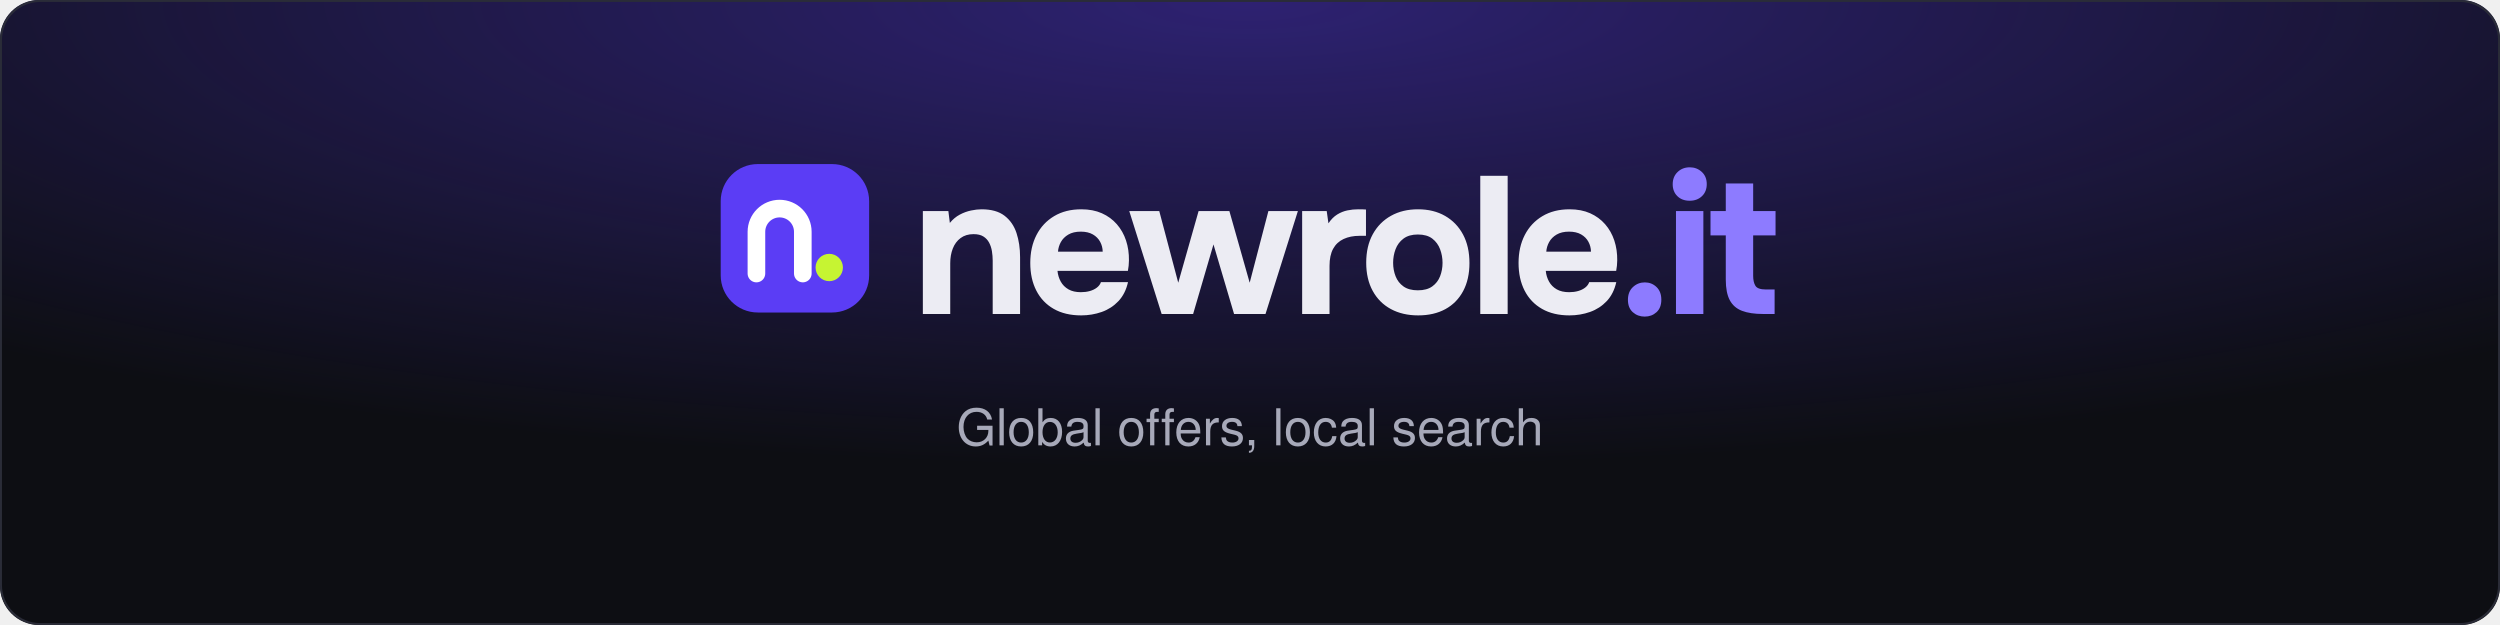
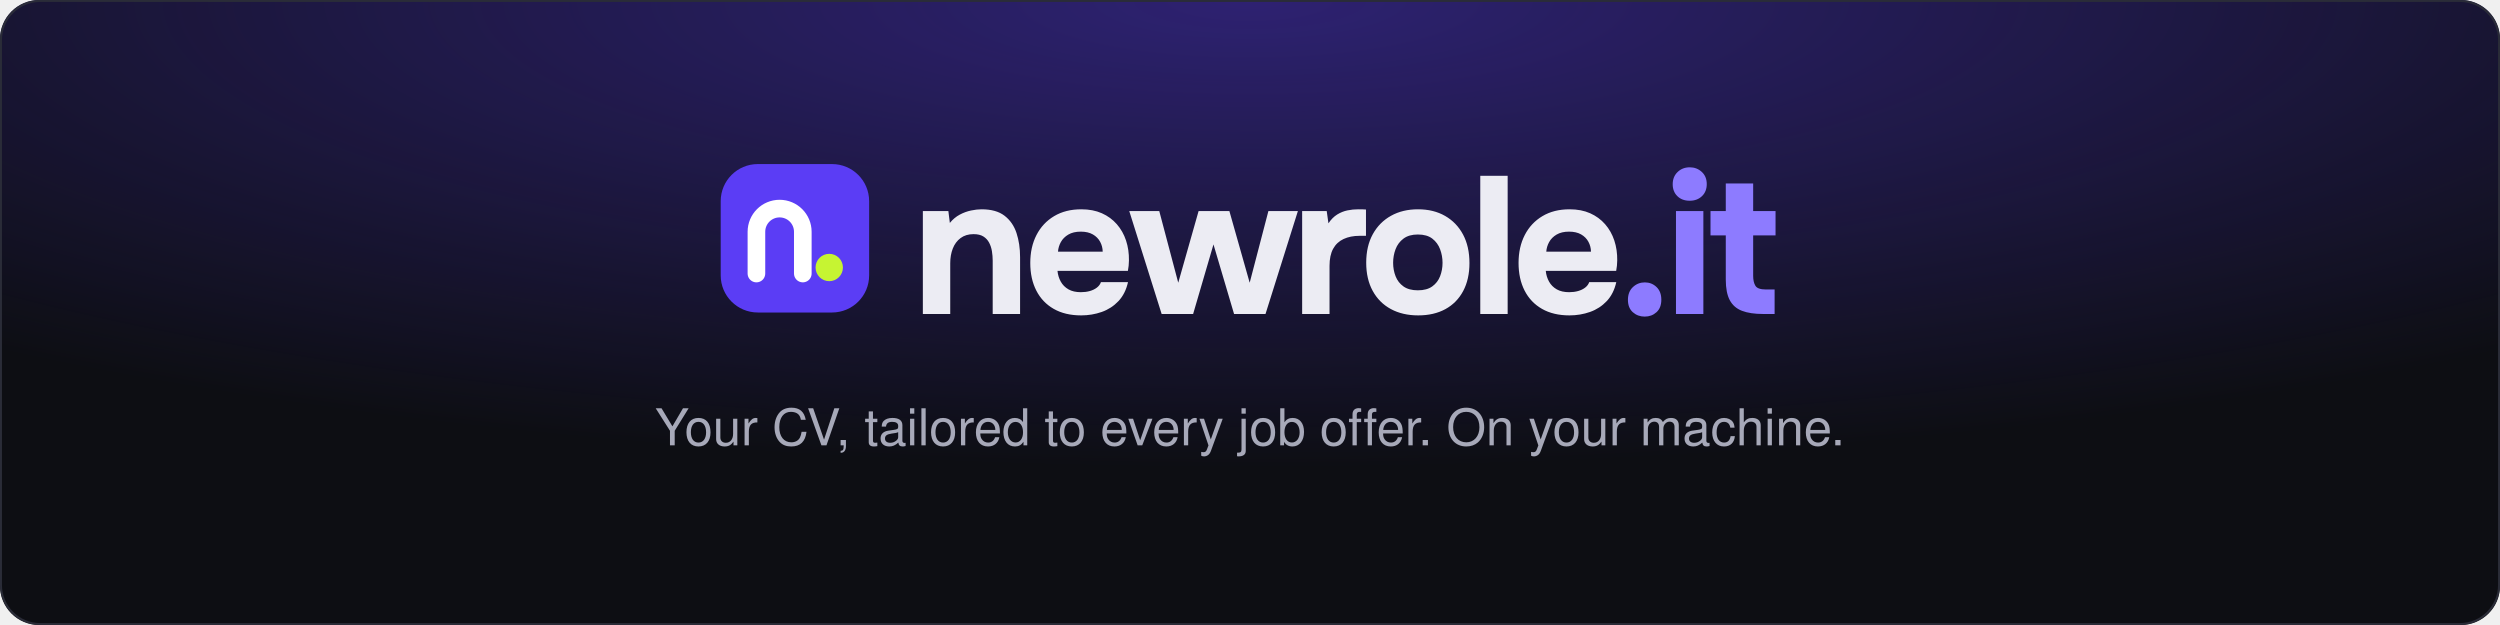
- <svg xmlns="http://www.w3.org/2000/svg" viewBox="0 0 1280 320" width="1280" height="320" role="img" aria-label="newrole.it: global offers, local search">
+ <svg xmlns="http://www.w3.org/2000/svg" viewBox="0 0 1280 320" width="1280" height="320" role="img" aria-label="newrole.it: your CV, tailored to every job offer, on your machine">
  <defs>
    <radialGradient id="glow" cx="50%" cy="0%" r="75%">
      <stop offset="0%" stop-color="#5b3df5" stop-opacity="0.42" />
      <stop offset="100%" stop-color="#5b3df5" stop-opacity="0" />
    </radialGradient>
    <clipPath id="frame">
      <rect width="1280" height="320" rx="20" />
    </clipPath>
  </defs>
  <g clip-path="url(#frame)">
    <rect width="1280" height="320" fill="#0d0e13" />
    <rect width="1280" height="320" fill="url(#glow)" />
  </g>
  <rect x="0.5" y="0.5" width="1279" height="319" rx="20" fill="none" stroke="#2a2c38" />
  <g transform="translate(369 84) scale(2.375)">
    <rect width="32" height="32" rx="8" fill="#5b3df5" />
    <path d="M7.7 23.6V14.6a5 5 0 0 1 10 0V23.6" fill="none" stroke="#ffffff" stroke-width="3.8" stroke-linecap="round" stroke-linejoin="round" />
    <circle cx="23.4" cy="22.3" r="2.95" fill="#c6f432" />
  </g>
  <g transform="translate(467 90)">
    <path fill="#ececf3" d="M5.5 70.76V18.06H18.56L19.32 24.14Q21.54 21.42 24.37 19.91Q27.2 18.4 30.16 17.78Q33.12 17.16 35.54 17.16Q43.06 17.16 47.35 20.48Q51.64 23.8 53.46 29.34Q55.28 34.88 55.28 41.66V70.76H41.26V43.48Q41.26 41.04 40.87 38.63Q40.48 36.22 39.43 34.24Q38.38 32.26 36.48 31.07Q34.58 29.88 31.46 29.88Q27.52 29.88 24.83 31.88Q22.14 33.88 20.83 37.25Q19.52 40.62 19.52 44.8V70.76ZM86.56 71.48Q78.34 71.48 72.51 68.15Q66.68 64.82 63.59 58.78Q60.5 52.74 60.5 44.64Q60.5 36.5 63.68 30.33Q66.86 24.16 72.72 20.66Q78.58 17.16 86.64 17.16Q92.6 17.16 97.14 19.18Q101.68 21.2 104.82 24.8Q107.96 28.4 109.53 33.14Q111.1 37.88 111.02 43.36Q110.98 44.74 110.87 46.03Q110.76 47.32 110.48 48.7H74.44Q74.72 51.68 76.11 54.18Q77.5 56.68 80.04 58.14Q82.58 59.6 86.4 59.6Q88.88 59.6 90.99 59.01Q93.1 58.42 94.62 57.24Q96.14 56.06 96.68 54.44H110.54Q109.22 60.38 105.65 64.17Q102.08 67.96 97.09 69.72Q92.1 71.48 86.56 71.48ZM97.58 38.84Q97.54 36.14 96.27 33.79Q95 31.44 92.53 30.02Q90.06 28.6 86.34 28.6Q82.52 28.6 79.98 30.1Q77.44 31.6 76.15 33.95Q74.86 36.3 74.7 38.84ZM127.76 70.76 111.18 18.06H126.54L136.26 54.76L146.68 18.06H162.44L172.84 54.76L182.42 18.06H197.52L180.94 70.76H164.84L154.3 35.14L143.88 70.76ZM199.7 70.76V18.06H212.28L213.16 24.34Q215.16 21.36 217.66 19.82Q220.16 18.28 222.9 17.72Q225.64 17.16 228.36 17.16Q229.66 17.16 230.76 17.19Q231.86 17.22 232.38 17.28V30.74H229.1Q224.4 30.74 220.91 32.37Q217.42 34 215.57 37.37Q213.72 40.74 213.72 46.08V70.76ZM259.12 71.48Q251.12 71.48 245.13 68.24Q239.14 65 235.82 58.93Q232.5 52.86 232.5 44.52Q232.5 36.02 235.87 29.91Q239.24 23.8 245.2 20.48Q251.16 17.16 259.02 17.16Q266.96 17.16 272.87 20.54Q278.78 23.92 282.07 30.06Q285.36 36.2 285.36 44.7Q285.36 52.98 282.14 59.02Q278.92 65.06 273.04 68.27Q267.16 71.48 259.12 71.48ZM258.94 58.64Q263.54 58.64 266.32 56.64Q269.1 54.64 270.34 51.41Q271.58 48.18 271.58 44.58Q271.58 40.98 270.34 37.64Q269.1 34.3 266.35 32.18Q263.6 30.06 258.94 30.06Q254.38 30.06 251.57 32.18Q248.76 34.3 247.52 37.61Q246.28 40.92 246.28 44.58Q246.28 48.24 247.55 51.47Q248.82 54.7 251.6 56.67Q254.38 58.64 258.94 58.64ZM290.9 70.76V0H304.92V70.76ZM336.56 71.48Q328.34 71.48 322.51 68.15Q316.68 64.82 313.59 58.78Q310.5 52.74 310.5 44.64Q310.5 36.5 313.68 30.33Q316.86 24.16 322.72 20.66Q328.58 17.16 336.64 17.16Q342.6 17.16 347.14 19.18Q351.68 21.2 354.82 24.8Q357.96 28.4 359.53 33.14Q361.1 37.88 361.02 43.36Q360.98 44.74 360.87 46.03Q360.76 47.32 360.48 48.7H324.44Q324.72 51.68 326.11 54.18Q327.5 56.68 330.04 58.14Q332.58 59.6 336.4 59.6Q338.88 59.6 340.99 59.01Q343.1 58.42 344.62 57.24Q346.14 56.06 346.68 54.44H360.54Q359.22 60.38 355.65 64.17Q352.08 67.96 347.09 69.72Q342.1 71.48 336.56 71.48ZM347.58 38.84Q347.54 36.14 346.27 33.79Q345 31.44 342.53 30.02Q340.06 28.6 336.34 28.6Q332.52 28.6 329.98 30.1Q327.44 31.6 326.15 33.95Q324.86 36.3 324.7 38.84Z" />
    <path fill="#8d7bff" d="M375.08 72.1Q371.52 72.1 369.01 69.86Q366.5 67.62 366.5 63.52Q366.5 59.36 369.07 56.97Q371.64 54.58 375.14 54.58Q378.64 54.58 381.12 56.94Q383.6 59.3 383.6 63.46Q383.6 67.62 381.12 69.86Q378.64 72.1 375.08 72.1ZM391.1 70.76V18.06H405.12V70.76ZM398.12 12.78Q394.2 12.78 391.81 10.43Q389.42 8.08 389.42 4.32Q389.42 0.5 391.92 -1.92Q394.42 -4.34 398.18 -4.34Q401.74 -4.34 404.3 -1.99Q406.86 0.36 406.86 4.26Q406.86 8.08 404.41 10.43Q401.96 12.78 398.12 12.78ZM435.72 70.76Q429.12 70.76 424.9 69.14Q420.68 67.52 418.64 63.69Q416.6 59.86 416.6 53.16V30.54H408.78V18.06H416.6V3.92H430.62V18.06H442.08V30.54H430.62V51.18Q430.62 54.48 431.79 56.35Q432.96 58.22 437.22 58.22H441.6V70.76Z" />
  </g>
-   <text x="640" y="228" text-anchor="middle" fill="#a7a9b9" font-family="-apple-system, BlinkMacSystemFont, 'Segoe UI', Helvetica, Arial, sans-serif" font-size="26" font-weight="500">Global offers, local search</text>
+   <text x="640" y="228" text-anchor="middle" fill="#a7a9b9" font-family="-apple-system, BlinkMacSystemFont, 'Segoe UI', Helvetica, Arial, sans-serif" font-size="26" font-weight="500">Your CV, tailored to every job offer. On your machine.</text>
</svg>
